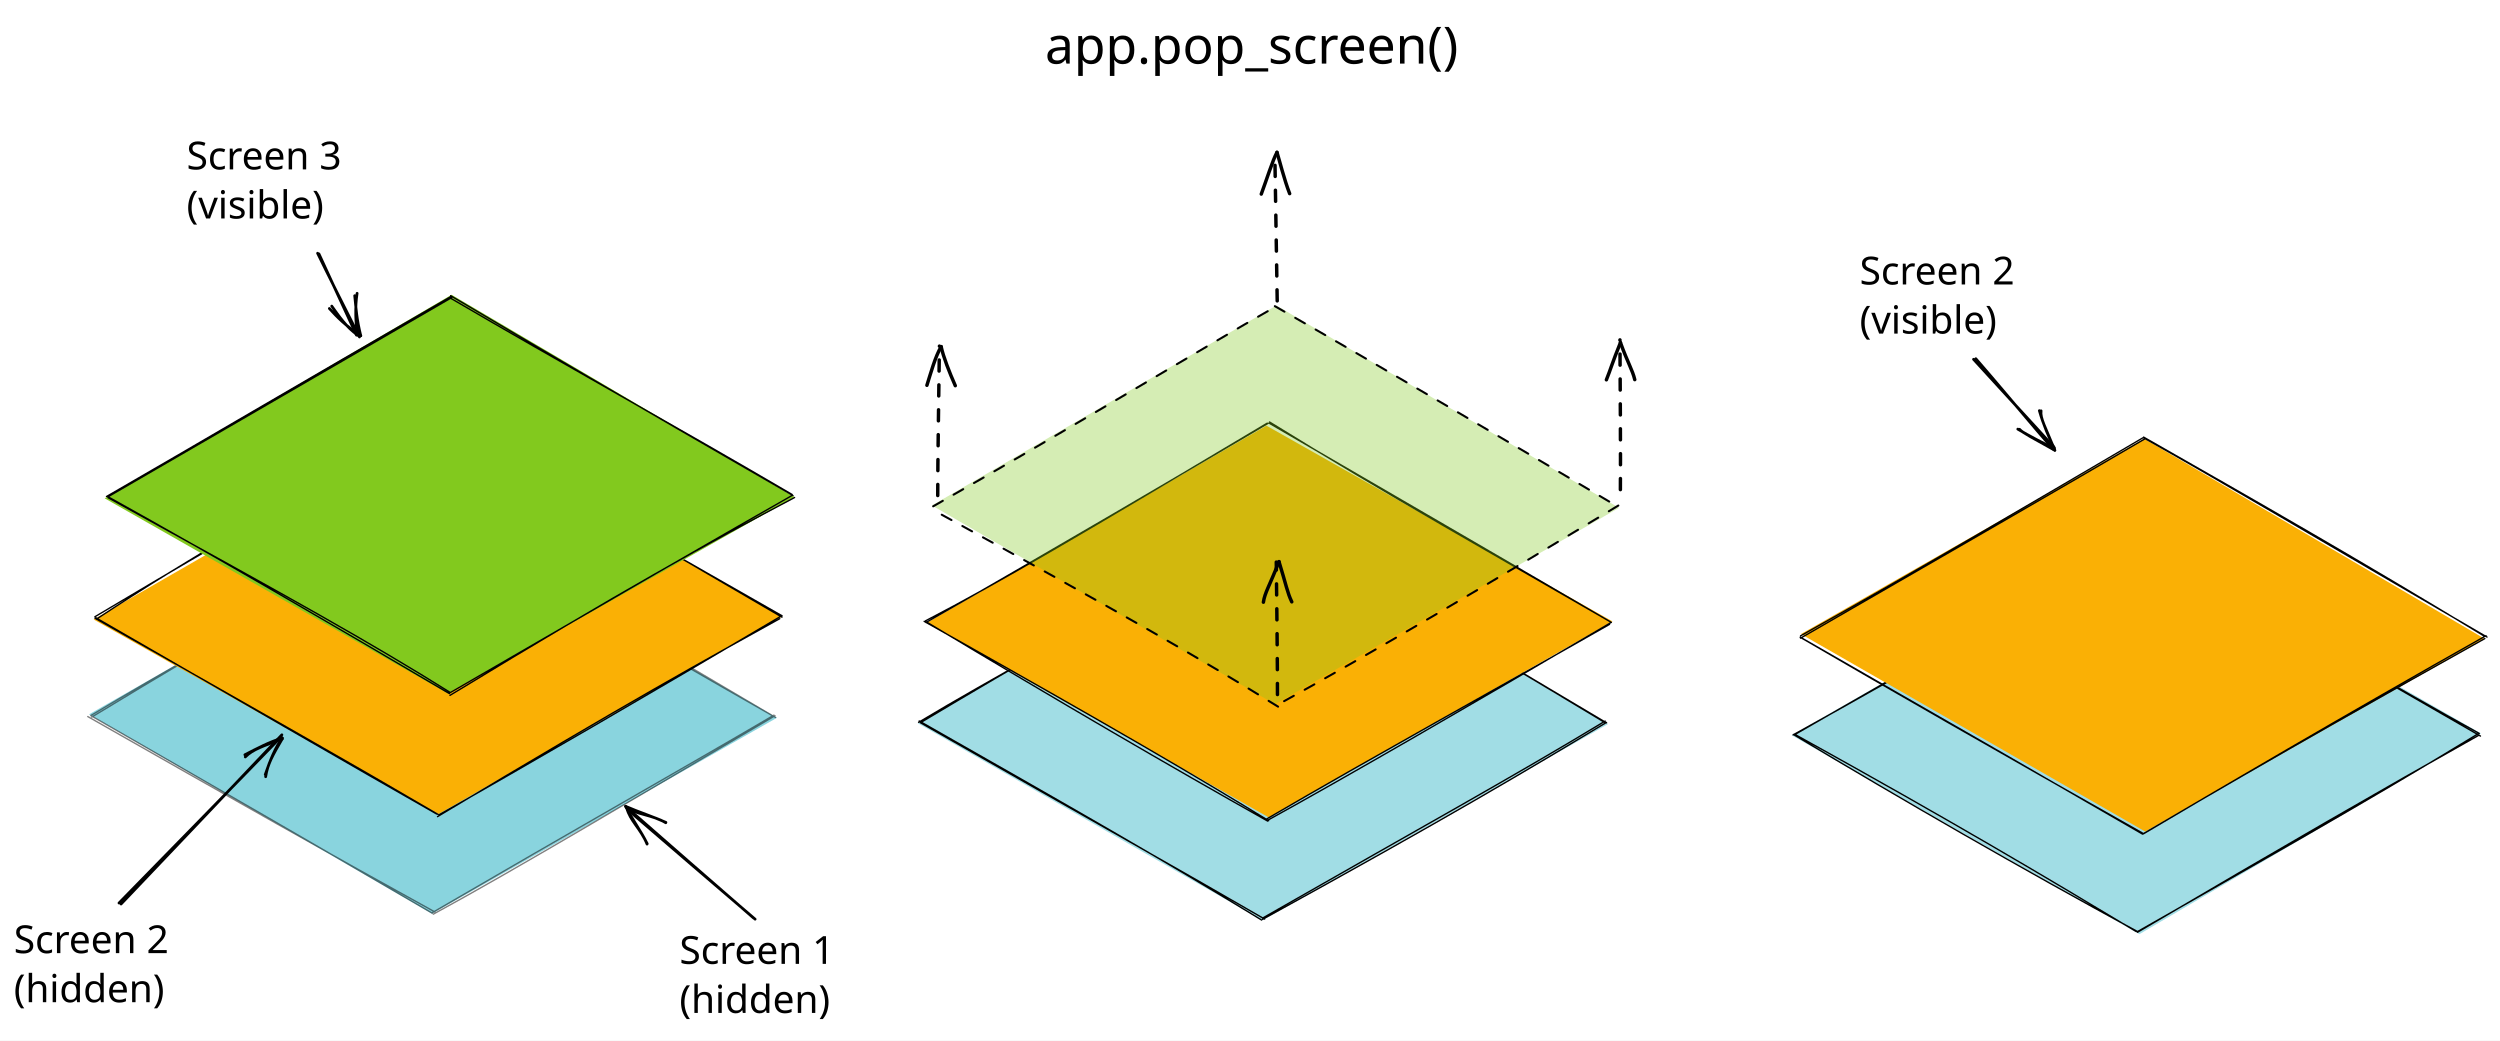
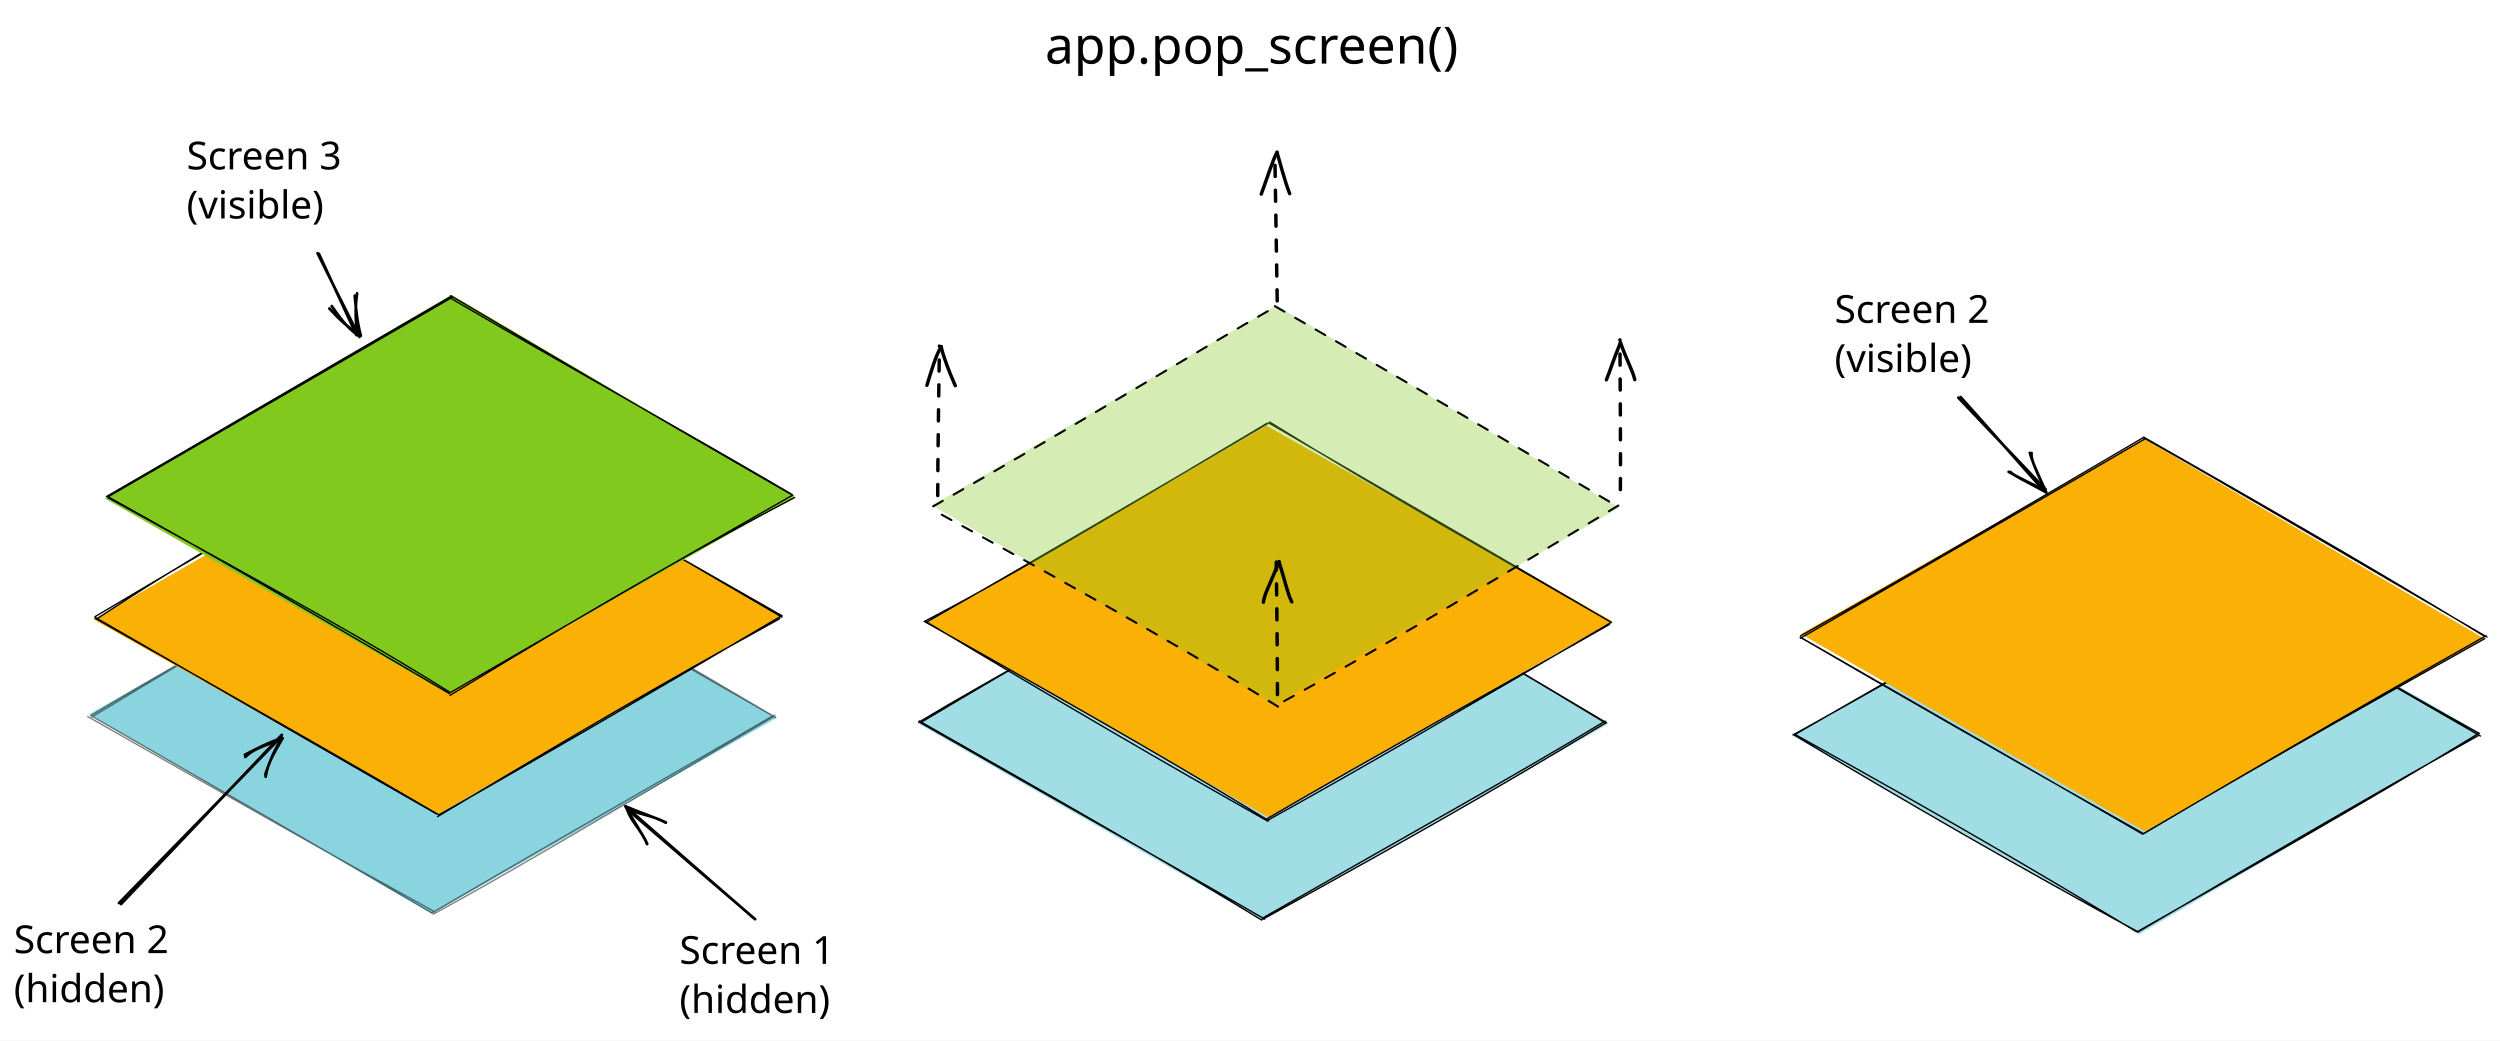
<svg xmlns="http://www.w3.org/2000/svg" version="1.1" viewBox="0 0 1807.535 752.379" width="1807.535" height="752.379">
  
-   eyJ2ZXJzaW9uIjoiMSIsImVuY29kaW5nIjoiYnN0cmluZyIsImNvbXByZXNzZWQiOnRydWUsImVuY29kZWQiOiJ4nN1cXFlv20hcdTAwMTJ+z68wvC+zQNTTVX1cdTAwMGawWNhOnDiOj4kzObw7XGJoiZa41lx1MDAxNZGyLFx1MDAwZvLft1pxTFI0XHUwMDE5XdYo0YNlsalmsfurqq9cdTAwMGXqrydbW9vJuFx1MDAxZm7/trVcdTAwMWTe1IN21Fx1MDAxOFx1MDAwNKPtp/74dTiIo16XhnDyOe5cclx1MDAwN/XJma0k6ce//fprJ1x1MDAxOFxchUm/XHUwMDFk1EN2XHUwMDFkxcOgXHUwMDFkJ8NG1GP1XufXKFx0O/G//d/joFx1MDAxM/6r3+s0klx1MDAwMUsvUlx1MDAwYlx1MDAxYlHSXHUwMDFifL1W2Fx1MDAwZTthN4lp9v/Q562tvyZ/M9I1oqDT6zYmp09cdTAwMDYy4mkxffS4152IXG5aaKm0lfcnRPEzulhcdTAwMTI2aPSSXHUwMDA0XHUwMDBl01x1MDAxMX9oW1x1MDAwZcaJNvCcd64+7uuzY3t0PjxLr3pcdTAwMTm122fJuD2RKe7RraRjcTLoXYXvo0bS8peeOl72rUFv2Gx1wzjOfafXXHUwMDBm6lEypmOK31x1MDAxZlxmus3JXHUwMDE06ZFcdTAwMWL6VEPOmTHaglRcXFx1MDAwMt2tulx1MDAxZv86gWDGXHUwMDFho0BII6RcdTAwMDA1Jdler037QJL9g09eqWxcdTAwMTdB/apJXHUwMDAydlx1MDAxYuk5oILg4jI9Z3R3v9IpJq1cdTAwMTQmnb5cdTAwMTVGzVbid8hqZlxycJdcdTAwMWSNw8kmOFDSSS3TLfJX7Fx1MDAxZjQmYPhzelx1MDAxNVvBoH+3Wtux/5CR1lx1MDAwYvp8XHUwMDFhSVk0ZfZZvIKL/Vx1MDAxMGCvcbj7+fnZkfy9t9O9nytcdTAwMDe9YDDojbbvR77c/ZeKNuw3gq+IXHUwMDAyraW1xmmJJlx1MDAwNWU76l7RYHfYbqfHevWrXHUwMDE0hJOjX57OXHJ9ukxcdTAwMTn00XFHaFB6ZuiHw7G9OuxcdTAwMWNyPrx8OWpcdTAwMWVEI/3C/Z3QXHUwMDA3/l3sg9NMXHUwMDE5I1FzXHUwMDBlXHUwMDAyjLI57EuBXGalQYKeddo4vlx1MDAxY/Yvg1x1MDAwYs7VXG6xj0IqcJavXHUwMDE3+53OJVx1MDAxZu3w5Nlx1Fx1MDAwZsM/Xp7svjqKV4R9XHUwMDBiXFxwblaF/SS8SVx1MDAxZVx1MDAwMr5FXVx1MDAwNnxcdTAwMTDWceTS4czIf3fZNtc3/euX487Oh97wY//0hdjfbOQjKqa0QVx1MDAwNHRGelx1MDAwYppcdTAwMDO+5cDIXHUwMDA0SXJcYtYhZKzAXCK4N07xSyziXHUwMDFluC1cdTAwMDLewDTMtUDpfdNPZOKdXHUwMDA1Jew8ME/R1OsmZ9HtxEbb3NH9oFx1MDAxM7XHOUhM8E9cdTAwMDKe1Vx1MDAwN2HY3YL/dn9pRY1G2P1ndsfikK7vJ9T5b+60o6bXlu12eJlXoyRcIlx1MDAxZXY/nPQya1xcJ0lcdTAwMDKabnDQmL6j3iBqRt2g/bZcXKpKbf66zFx1MDAwZqgzUVx1MDAxM5w+nNFnIHojxOz6XFy983PoM05j8/H02ThmJIA03NK7zauzcZKB5lx1MDAwZVxySnSk8Y+izlx1MDAwZVx1MDAxOVdEmKUxliNq94ByO6aRXHUwMDFjnZSogGudXHUwMDAy+JtLk8Lfwlx1MDAwMqo+XHUwMDExskLVXHUwMDFmRVx1MDAxOeMkXHUwMDE4JLtRt1x1MDAxMXWbNJhakW8hycFcZlx1MDAwZWKivvWhl5IzhVxcS8FpI5UgL1x1MDAwNJmTmkHfLyFcdTAwMDMgTqLJZKNVTti7XHUwMDEzvtxcdTAwMGJcdTAwMTV2XHUwMDFi31x1MDAxN6k6UMmIVONcZml5nPV7pjhqilx1MDAxM1xuQkmmXHUwMDA1SFx1MDAwN5yE4k5Zp1xuUrWDONnrdTpRQmt/2ou6yfRcdTAwMWFPXHUwMDE2c8freCtcZlxuxoPuKjs2bVxm+n7GvE1P/9tKtWXy4f7/P58+eHatXHUwMDE0ypPRXHUwMDAyitP5nmTfXHUwMDE3YOTCllx1MDAxYTK0pFx1MDAxYURcXFLF/y4jv1x1MDAxOGDjILhcclx1MDAwZp/tXHUwMDFjPX/R1TaGYLN5iXCOOTJVINB4y61TS/A1XHUwMDE4tYxcdTAwMGJcdTAwMDDniPuSmVx1MDAxMGJKskWCUa1XR8mJKiFFXHUwMDExnD9cdTAwMDJZqbBggFxucVx1MDAxZFx1MDAxMSNcdTAwMDXbpY5cdTAwMTbJcFx1MDAwYuBqdkd7vNc66r84ebffO71cdTAwMWS44+RkeNlcdTAwMTebXHJQyVx1MDAwNVx1MDAxMz5cdTAwMTOiLOmqVPlkiVx1MDAxNJpxx40lhEpccrhcdTAwMWM8V1x1MDAxZC+SPEJxMml29eCsYtKvL5Q9+Fx1MDAxON+0+sPhh53o/E1yNZCrXG5cdTAwMThcdG+Q4XaPXHUwMDA3fStUXHUwMDE59J1cdTAwMDCliHTNbprfj4/fNDvu8ORQff40fvZpt3UsT1aK/EZcdTAwMTC3wlx1MDAxNUPfMaJcdTAwMWWCXHUwMDEzjVx1MDAwNGKRLlx1MDAwN32hkFx1MDAxMSmRXHUwMDA2OXAwXFwvRzIt1lx1MDAxZIRqlegnXHUwMDEzaUk0vuZ0iVxyw5fD17e37Ytz/elSJJFcdTAwMTif89nQ/7Rq3lhcdTAwMWSOb+Pd09Hg6Pzg1bH49MfYXqxg3sv++9Hb2ujUvr/txOdX9fAjto9WMC9cdTAwMWaa/3XO3mLypr57XHUwMDEz1T/uv1x1MDAxMfVoVfE0J+S5lTnAsrSRrkpcdTAwMWKRWjiKvOzMNuBcIlx1MDAxZeOeONlcdTAwMDfV3G1ccuqN98fq9nyzw0xpXHUwMDFks0pLzTmZXjWVLlx1MDAwNUGjTnKyhESdyVx1MDAxN05cdTAwMGI2n1x0IHW9XGJcdTAwMWbgZlwiU9O413xZ1HchLdFcdTAwMTXDXHUwMDFmwdtVINGA1HpcdTAwMWUkplx1MDAxYp5mdlx1MDAwNEV5k8DDc2CbiaRzeZ70Kt/yPEG/z/q9/qd4kln55eEsj9C57z12lqcgU6XqleZ4dHlkROxXXHUwMDEz71Zydt2rNp6r0L1H8L8gmERUXHUwMDE0ZiOZOzFVq7CGIVx1MDAxN9pcYqPJXHUwMDE3w3Ip2zLd40RvXHUwMDAxkVgwXHUwMDAx06E1Qlx1MDAxNnVcdTAwMTG48YKaXHTfXHUwMDA0MlxirqibhGpSmEySfVx1MDAxZIlcdTAwMWXgtDiPmeippnVbuayKo1hcdTAwMWVcdTAwMWPZUImaVjOTYrhLqiimKFx1MDAwNlZcdTAwMWPpXHUwMDA0tN/N9ORv40fKtlSAajJexFM65ZPs+9xGxWSKXG7TRoXgXHUwMDAy5EHmyFx1MDAxYlczp800Ko5LZi1ZXGZDsaySZtqoXGJmXHUwMDA0V4pWnlxmXHUwMDBiTEdcdTAwMWKrMipoOWghfSmfLpIpRmVsimWSglx1MDAwZetcdTAwMWNcdTAwMTiCXG5cdTAwMTbKRKCNlc5zk/XaXHUwMDE0oJhcIl21v9GmXHUwMDAwo1x1MDAxZKDlUU5TVEw8pJg8XHUwMDA2zohNWKnJhVxiw7k0P6lNKYeUf9WKaFqVRcnlv6YzuFxcWyl9OXNmk1KdOtlMk6KVYUZyzSVKkCbTyeK/r1x1MDAwNTDy+8RjvGPDJVsqykxcbumCM0aS0ZK06qRcdTAwMTPp/d+bXHUwMDE0p1x1MDAxOErtlOWCXHUwMDFiVJldubMo6Oi7XG71XHUwMDAyXHUwMDAxxFIkhSuXyrK4QZlWvp9ArWvl+zpcdTAwMTkubOmcal3VK6XLqVx1MDAwMif/XHRcdTAwMWH17FRBP1P4Kno5um6++3Clm7fnJ7/Hf2uf4PfVmsgzMFxuPpBMJq2vmWpcdTAwMTlRQCRNKW5cdTAwMWRRJpctyG9GZUZ5M6/Wm1xmWF8nn1x1MDAxNuVeXHUwMDA3hHC+TWz26Lh2czi0n1x1MDAxYuF16+zjtVxix69cdTAwMWRcdTAwMWXtbTw6NfPxgyDsXHUwMDE5XHUwMDE0Nl84JLfLyFx1MDAxN1x1MDAxMXKFVsKgW1xunSsvzDghkKibWSBcdTAwMWNeJjVdi0d7e4jtSDbFh8bwj9N4dLWqlKyVllvga8C+zTjoQlx1MDAwMzcgXHQjZydcXHF3f3DQuXr+WowxfC9cdTAwMWHNVv+osdnQr4G1XGasXCJm6bRzmkNcdTAwMGX6QkpcIsPKXCK36Lt6l0L+17LMKkuSxFx1MDAxMYFcdTAwMDT7SYoyXHUwMDE3O88v31x1MDAwNzv8uPnu8O1R/bZcdTAwMTck8XBlvbEoLa5Mo0pDmIpCJyhf3ZbazN5cdTAwMTZeXfbZ3FxihkJpIYHURoCe0idcIjpkVnz8omk/lqtzllx1MDAwNzBGUVx1MDAwNOUoeiXiYslnXHUwMDE1XHUwMDE1i3gn81lcdTAwMTmlyKs5X+4oqFx1MDAxN4X6Mlx1MDAxZtusJ4QhdV+oXHUwMDA2suqcXGJnXHUwMDFjuKRcdTAwMThOKaNcdTAwMTFcdTAwMWPn5sHuNd/bpilapbiUXGbS3Vx0P1tSpFZcdTAwMGWqr8NcdTAwMDU8pTM+yb7PWzeVXG6mj96zU41cdTAwMWPdPM+Z3LxcdTAwMGXl4Kxbe97VNe1cdTAwMGVcdTAwMWLHr1TLllx1MDAxOJRWUG9cclx1MDAwN+FcdTAwMDb4aMJcdTAwMTcz4LsnXHSO/lx1MDAxOYd8otU4wYij+3KAUNbypao3ySDoxv1gQOrygGHJZE4rmu6lQOWsXHUwMDExa2akj/lsic9cdTAwMTZcdTAwMTi39qZ73Mime1xcvumeu/JuXGKyXHUwMDFklvzjXHUwMDFjT05W7/xcXGq9vn6IXHUwMDFhXHUwMDA1lFxmlLFGUrAvnNVTjfdcdTAwMTZcdTAwMTl5Q02noTOZ4srKtVx1MDAxYVx1MDAxNFx1MDAxM1x1MDAwMFJcdTAwMTA9I9vi3EMlXHUwMDE0XHUwMDA0Jn1cdTAwMWGEW1xumUBlO7Tu6IJ3XHUwMDBmXHUwMDBlYZEsyTJ0gTyzcovo5Yx0odplbOWb3cn3XHUwMDE58pFGTuroxbIscEaLJITl3JdR9Ldi5JxccvjVj0vmKFxmXGKQxtLO+VxmgZJGXHUwMDE3ZDJcZmlAXHUwMDEyvXFk41xmYkGmXHUwMDFmiaeUg9m/akVcdTAwMWOviqaI0kRcdTAwMDKCzzdTqDo7T1x1MDAxMVx1MDAxZq5k41a+vH7x7PhNYzxyYVeVlW42h6eA4MxcdTAwMTC0kdih77PHvEFD1L6CaFx1MDAxNFx1MDAxMJexUqml0lx03yEqXHUwMDBmtHlcdTAwMTWJXG5ZXHUwMDBlqYSQ6sdhKk+r5n3MXGZcdTAwMDJZWq3Xz4BcdTAwMDRxjesoji7a4SZRoJxYi3EghaWBXHI4S6gkrj97U3j11m8qXHUwMDA18o88XGIllTdcdTAwMGJolJhqXHUwMDBiXHUwMDA3ZIJYhUVhiFx1MDAxZS33wE6lvUBHjlx1MDAxMsljk9OwXFzK9Er31kN79y59MkBcdTAwMDJtXGZcdTAwMTbzJb50QFx1MDAxMem6e0hcdTAwMTZWy1x1MDAxOVx0ULUvylx1MDAxMyBcdTAwMTDa80CKQsFcIjm8TI7gXHUwMDFiXHUwMDAzkkz6rVx1MDAwNFSCgzGLPoNYnWvPS8WlMJZcdTAwMWOSMkZcdTAwMWLtMj/4cS+WZUZcdTAwMTM3oK11jisjZEGqXHUwMDFmiVx1MDAwNJXC2b9cbkBeXHUwMDExXHUwMDAzXHUwMDEyvPRcdTAwMDdBNFjQfJ7HqM9ur1+pcXwyPnlcdTAwMTH3Rlx1MDAxZneum6dcdTAwMDefNp1cdTAwMDBcdTAwMDGniI6W1i89xbCgpoopxP65tsTGtZBcdTAwMTThPmJEN1ueXHUwMDA2iIQ5yMRcdTAwMDQ/fuXQgeFcbpZtoV8oT7OBLFx1MDAwNZdnKTrzwEQhUaNROG3maJ2v3vpccmUp5MeQoX+iXHUwMDFlgU9+1iuv1tb3XHUwMDAzki+j+Ma3UJrHy78qzVx1MDAxY3Iy3II7bkE8UDDViknwlIp8K5mYzCrd6TxcdTAwMDeuXHUwMDFj2jX/TMLiajkjS6l2XHUwMDE4W7mUiCZCQOxEXHUwMDAyl+C0Klx1MDAxNnV8yzhcYqs1kueyRFxiXHUwMDE24yjVrTA5mYh6SGNcdEpGW83BXHUwMDE2XHUwMDE5XG4qZsFJiqr9Uz1cdTAwMWOgSJx+JIpSXG5l/5pcdTAwMDZxXHUwMDE5Q3lyN71/TugsIcTdb1x1MDAwNoE6atxZ8/RcdTAwMWW3r6NwtPtQU87k5U3kZDW9IVxu/Z3+9eXJl/9cdTAwMDPsXHUwMDE1ldMifQ==
+   eyJ2ZXJzaW9uIjoiMSIsImVuY29kaW5nIjoiYnN0cmluZyIsImNvbXByZXNzZWQiOnRydWUsImVuY29kZWQiOiJ4nN1cXOtT20hcdTAwMTL/nr+C4r7sVcWz0z3vrbq6XHUwMDAyXHUwMDEyXHUwMDEyQnhsyObB3VZK2MLW4ddaMsZs5X+/XHUwMDFlhSDJQorBxnHiXHUwMDBmXHUwMDE4a+RRa+bX3b9+yH8/2djYTKbDcPO3jc3wqlx1MDAxOXSj1iiYbD71xy/DUVx1MDAxY1xy+jSE6ed4MFx1MDAxZTXTMztJMox/+/XXXjC6XGKTYTdohuwyisdBN07GrWjAmoPer1FcdTAwMTL24n/7v4dBL/zXcNBrJSOWXaRcdTAwMTG2omQw+nKtsFx1MDAxYvbCflx1MDAxMtPs/6HPXHUwMDFiXHUwMDFif6d/c9K1oqA36LfS09OBnHhazFx1MDAxZT1cdTAwMWP0U1FBXHUwMDBiLZW28vaEKH5GXHUwMDE3S8JcdTAwMTaNnpPAYTbiXHUwMDBmbcrRNNFcdTAwMDae897Fx119cmhcdTAwMGZOxyfZVc+jbvckmXZTmeJcdTAwMDHdSjZcdTAwMTYno8FF+D5qJVx1MDAxZH/pmeNV31x1MDAxYVxyxu1OP4zjwndcdTAwMDbDoFx1MDAxOSVTOqb47cGg306nyI5cXNGnXHUwMDA2cs6M0Vx1MDAxNqTiXHUwMDEy6G7V7fiXXHRcdTAwMDQz1lx1MDAxOFx1MDAwNUJcdTAwMWEhXHUwMDA1qFx1MDAxOcl2XHUwMDA2XdpcdTAwMDeS7Fx1MDAxZjx9ZbKdXHUwMDA1zYs2XHTYb2XngFxugrPz7JzJzf1Kp5i0Uphs+k5cdTAwMTi1O4nfIauZNcBdfjRcdTAwMGXTTXCgpJNaZlvkrzjca6Vg+HN2XHUwMDE1O8FoeLNam7H/kJPWXHUwMDBi+nxcdTAwMTZJeTTl9lm8grPdXHUwMDEwYKe1v/3X85NcdTAwMDP5+2CrfztXXHUwMDAxesFoNJhs3o58vvkvXHUwMDEzbTxsXHUwMDA1X1x1MDAxMFx1MDAwNVpLa43TXHUwMDEyTVx1MDAwNspu1L+gwf64282OXHKaXHUwMDE3XHUwMDE5XGLTo5+f3lx1MDAxYvp0mSroo+OO0KD03NBcdTAwMGbHU3ux39vnfHz+ctLeiyb6hfue0Fx1MDAwN/5N7IPTTFx1MDAxOSNRc1x1MDAwZVx1MDAwMoyyXHUwMDA17EuBXGalQYKeddo4vlx1MDAxOPbPgzPO1Vx1MDAxMrGPQipwlq9cdTAwMTb7vd45n2zx5NlhNFxmwz9eXHUwMDFlbb86iJeEfVx1MDAwYlxccG6Whf0kvEruXHUwMDAyvkVdXHUwMDA1fFx1MDAxMNZx5NLh3Mh/d941l1fDy5fT3taHwfjj8PiF2F1v5CMqprRBXHUwMDA0dEZ6XHUwMDBiWlx1MDAwML7lwMhcdTAwMDRJclxi1iHkrMBDcG+c4udYxj1wW1x1MDAwNryBWZhrgdL7pp/IxDtcdTAwMGJK2PvAPEPToJ+cRNepjbaFo7tBL+pOXHUwMDBikEjxT1x1MDAwMp40R2HY34D/9n/pRK1W2P9nfsfikK7vJ9TFb251o7bXls1ueF5UoyRcIlx1MDAxZXY7nFxmcmvcJElcdTAwMDKabrTXmr2jwShqR/2g+7Zaqlpt/rLMd6gzUVx1MDAxM5w9nNNnIHojxPz6XFy/8/fQZ5zF5uPps3HMSFx1MDAwMGm4pXdbVGfjJFx1MDAwM81cdTAwMWRcdTAwMWGU6EjjXHUwMDFmRZ1cdTAwMWQyrogwS2MsR9TuXHUwMDBl5XZMIzk6KVFcdTAwMDHXOlx1MDAwM/BXlyaFv4VcdTAwMDeoeipkjao/ijLGSTBKtqN+K+q3aTCzXCJfQ5K9OVx1MDAxY0Sqvs2xl5IzhVxcS8FpI5UgL1x1MDAwNLmT2sHQLyFcdTAwMDMgTqLJZKNVTtibXHUwMDEzPt9cblx1MDAxNfZb31x1MDAxNqk+UMmJ1OBcZml5nPV7pjhqilx1MDAxM0pCSaZcdTAwMDVIXHUwMDA3nITiTlmnSlJ1gzjZXHUwMDE59HpRQmt/PIj6yexcdTAwMWGni7nldbxcdTAwMTNcdTAwMDYl40F3lVx1MDAxZps1XHUwMDA2Qz9j0aZn/21k2pJ+uP3/z6d3nt2ohHI6WkJxNt+T/PtcdTAwMDNcdTAwMTi5sJWGXGYtqVx1MDAwNlx1MDAxMZdM8b/JyM9G2NpcdTAwMGKuw/1nW1x1MDAwN89f9LWNIVhvXlwinGOOTFx1MDAxNVxiNN5y68xcdTAwMTJ8XHRGLeNcdTAwMDLAOeK+ZCaEmJHsIcGo1suj5ESVkKJcYs5cdTAwMWaBrNRYMECFuIqIkYLtSkeLZLhcdTAwMDVwNb+jPdzpXHUwMDFjXGZfXHUwMDFjvdtcdTAwMWRcdTAwMWNfj9xhcjQ+XHUwMDFmivVcdTAwMDao5IJcdJ9cdFGWdFWqYrJEXG7NuOPGXHUwMDEyQqVcdTAwMDZcXFxmnsuOXHUwMDE3SVx1MDAxZaE4mTS7fHDWMenXZ8rufYyvOsPx+MNWdPomuVx1MDAxOMllXHUwMDA1jIQ3yHG7x4O+XHUwMDE1qlxu+k6AUkS65jfN76eHb9o9t3+0r/76NH32abtzKI+WivxWXHUwMDEwd8IlQ98xolx1MDAxZYJcdTAwMTONXHUwMDA0YpGuXHUwMDAwfaGQXHUwMDExKZFcdTAwMDY5cDBcXC9GMi02XHUwMDFkhGqZ6CdcdTAwMTNpSTS+4nSJXHLDl+PX19fds1P96VxcJJGYnvL50P+0bt5Y7U+v4+3jyejgdO/Vofj0x9SeLWHe8+H7ydvG5Ni+v+7Fp1x1MDAxN83wI3ZcdTAwMGaWMC9cdTAwMWab//VO3mLyprl9XHUwMDE1NT/uvlx1MDAxMc1oWfE0J+S5pTnAqrSRrktcdTAwMWKRWjiKvOzcNuAsnuKOONpcdTAwMDXV3u6Mmq33h+r6dL3DTGlcdTAwMWSzSkvNOZleNZMuXHUwMDA1QaNOcrKERJ3JXHUwMDE3zlxudj9cdTAwMTNA6npcdTAwMTbewc1ErqZxq/myrO9CWqIrhj+Ct6tBolx1MDAwMan1fZCYbXiW2Vx1MDAxMVx1MDAxNOWlgYfnwDZcdTAwMTdJXHUwMDE38jzZVb7meYLhkFxyXHUwMDA3w09xmln55e4sj9CF7z12lqckU63qVeZ4dHVkROxXXHUwMDEz71Zyft2rN57L0L1H8L8gmERUXHUwMDE0ZiOZOzFTq7CGIVx1MDAxN9pcYqPJXHUwMDE3w2Ip2yrd40RvXHUwMDAxkVgwXHUwMDAx06E1QpZ1XHUwMDExuPGCmpRvXHUwMDAyXHUwMDE5XHUwMDA0V9ZNQjUpTC7JvopEXHUwMDBmcFqcx0z01NO6jUJWxVEsXHUwMDBmjmyoRE2rmUsx3CRVXHUwMDE0U1x1MDAxNFx1MDAwMyuOdFx1MDAwMtpvZnqKt/EjZVtqQJWOl/GUTfkk/35vo2JyRYVZo0JwXHUwMDAx8iD3yFx1MDAxYtczp/U0Ko5LZi1ZXGZDsaySZtaoXGJmXHUwMDA0V4pWnlxmXHUwMDBizEZcdTAwMWLLMipoOWghfSmfLpIrRuVsimWSglx1MDAwZetcdTAwMWNcdTAwMTiCXG6WykSgjZXOc5PV2lx1MDAxNKCYXCJbte9oU4DRXHUwMDBl0PIopykqJlx1MDAxZVJOXHUwMDFlXHUwMDAzZ8QmrNTkQoThXFyan9SmVEPKv1x1MDAxYWU0LcuiXHUwMDE08l+zXHUwMDE5XFyurZS+nDm3SalPnaynSdHKMCO55lx1MDAxMiVIk+tk8d/XXHUwMDAyXHUwMDE4+X3iMd6x4YItXHUwMDE1VSaFdMFcdTAwMTkjyWhJWnXSiez+b02KU1xmpXbKcsFccqrcrtxYXHUwMDE0dPRdhfpcdTAwMDFcdTAwMDHEQiSFK5fJ8nCDMqt8P4FaN6r3NVx1MDAxZC5t6T3Vuq5XSldTXHUwMDA1Tv5cdTAwMTM06vmpgn6m8FX0cnLZfvfhQrevT49+j79rn+C31ZrIMzBcbj6QTCatr5lpXHUwMDE5UUAkTSluXHUwMDFkUSaXL8ivR2VGeTOvVptcZlhdJ59cdTAwMTbVXlx1MDAwN4Rwvk1s/ui4cbU/tn+1wsvOycdLXHUwMDExTl87PNhZe3Rq5uNcdTAwMDdB2DMobLFwSG6XkS9cIuRcbq2EQbdcdTAwMTA6l16YcUIgUTfzgHB4kdR0I57s7CB2I9lcdTAwMTZcdTAwMWZa4z+O48nFslKyVlpuga9cdTAwMDD7NuegS1xy3IAkjJyfcMX93dFe7+L5azHF8L1otTvDg9Z6Q79cdTAwMDHWMrCKmKXTzmlcdTAwMGVcdTAwMDXoXHUwMDBiKYlcZiuL3KLv6l1cYvlfyjLLLElcdTAwMTJHXHUwMDA0XHUwMDEy7CcpypxtPT9/XHUwMDFmbPHD9rv9t1x1MDAwN83rQZDE46X1xqK0uDSNqlxmYWpcbp2gfHVbajN/W3h92Wd9I1x1MDAxOFxupYVcdTAwMDRSXHUwMDFiXHUwMDAxekafiOiQWfHxi6b9WKzOWVx1MDAxZMBcdTAwMThFXHUwMDExlKPolYiLJZ9VVizincxnZZRcIq/mfLmjpF5cdTAwMTTqy2Jss5pcdTAwMTCG1P1BNZBl50Q448AlxXBKXHUwMDE5jeA4N3d2r/neNk3RKsWlZJBuTvjZklwijWpQfVx1MDAxOS7hKZvxSf79vnVTqWD26C071cjR3ec5k6vXoVx1MDAxY530XHUwMDFiz/u6od1+6/CV6thcboPSXHSanfEoXFxcdTAwMDNcdTAwMWZN+GJcdTAwMDZ89yTB0T/jUEy0XHUwMDFhJ1x1MDAxOHF0X1x1MDAwZVx1MDAxMMpavlD1Jlx1MDAxOVx1MDAwNf14XHUwMDE4jEhd7jAsucxpTdO9XHUwMDE0qJw1YsWM9DGfLfHZXHUwMDAy41bedI9r2XSPizfdc1fdXHJBtsOSf7zHk5P1O38vtV5dP0SDXHUwMDAySlx1MDAwNspYIynYXHUwMDE3zuqZxnuLjLyhptPQmVxccWXpWlxyilx0XHUwMDAwKYiekW1x7q5cdTAwMTJcblx1MDAwMpM+XHLCLYVMoPJcdTAwMWRaN3TBu1x1MDAwN4fwkCzJXCJ0gTyzclx1MDAwZtHLOelCvcvYKDa7k+8z5CONTOvo5bIscEaLJITl3JdR9Ndi5D1cdTAwMWLw61x1MDAxZpcsUFx1MDAxOFx1MDAxMCCNpZ3zXHUwMDE5XHUwMDAyJY0uyWRcdTAwMTjSgCR648jGXHUwMDE5xJJMP1x1MDAxMk+pXHUwMDA2s381yjheXHUwMDE2TVx1MDAxMZWJXHUwMDA0XHUwMDA0n2+mUHV+nlwiPlxcyNa1fHn54tnhm9Z04sK+qirdrFx1MDAwZk9cdTAwMDHBmSFoI7FD32ePRYOGqH1cdTAwMDXRKCAuY6VSXHUwMDBipVx1MDAxM75BVO5o8ypcdTAwMTNcdTAwMTWyXHUwMDFjUlx0IdWPw1Se1s37mFx1MDAxOVx1MDAwNLK0Wq+eXHUwMDAxXHTiXHUwMDFhl1FcdTAwMWOddcN1okBcdTAwMDWxXHUwMDFlxoFcdTAwMTRWXHUwMDA2NuAsoZK4/vxN4fVbv65cdTAwMTTIP/IglFTeLKBRYqYtXHUwMDFjkFx0Ylx1MDAxNVx1MDAxNoUherTYXHUwMDAzO7X2XHUwMDAyXHUwMDFkOUokj01Ow3IpsyvdWlx1MDAwZu3du/TJXHUwMDAwXHS0MVjOl/jSXHUwMDAxRaSr7iF5sFrOSYDqfVGRXHUwMDAwgdCeXHUwMDA3Ulx1MDAxNFxuXHUwMDE2yeHlclx1MDAwNF9cdTAwMTmQZNJvJaBcdTAwMTJcdTAwMWOMeegziPW59qJUXFxcbmPJISljtNEu94NcdTAwMWa3YllmNHFcdTAwMDPaWue4MkKWpPqRSFAlnP2rXHUwMDA05CUxIFGdqCFhUEtcdTAwMGbXue3ZyfXlKzWNj6ZHL+LB5OPWZft479O6MyCK1ohcdTAwMDGh4MSCjK9ZXHUwMDE0XHUwMDEzNUJcdTAwMThGXHUwMDExgnRElFxibvlfUPlOmVx1MDAxYSBcdTAwMWHmIFx1MDAxN1x1MDAxNfzotUPHXHUwMDA1t8LlbmiFmZo15Cm4OE8xrlqvwVx1MDAxN1xyrTXzN6/Ub/2a8lx1MDAxNFxuKsH/mFx1MDAwZjk3w41cdTAwMTC5eCFtXHUwMDEwXHUwMDAwzdAnckxcdTAwMWHai8VcdTAwMWXdrNVr7dtotPDP9/tcdTAwMDdcdTAwMDfhXHUwMDBlLdeGOeu7XHUwMDE2NddWlVx1MDAxYdP8U2zKoV3l7yQspJVz0pR6h7FRKOs4RS9OXHUwMDFiXHUwMDA1WphcXGfyRpZcdTAwMTORXGLCao1cdTAwMWH8XHUwMDEzYuWfJJiLpNT3wszIRFxcSCvyyEJq8lx1MDAxZqIkXHUwMDEzkmfx7Wv+4XY0d7X0/0hcdTAwMTSlXHUwMDEyyOlgXHUwMDExwlVcdTAwMDTlyc3s/jGhk4TwdrtcdTAwMTVcdTAwMDTpqHVjyrNb3LyMwsn2XT056cvbx3QxvVx1MDAxNVxu/Y3+/fnJ5/9cdTAwMDPV4pXXIn0=
  <defs>
    <style>
      @font-face {
        font-family: "Virgil";
        src: url("https://unpkg.com/@excalidraw/excalidraw@0.12.0-32d8221/dist/excalidraw-assets/Virgil.woff2");
      }
      @font-face {
        font-family: "Cascadia";
        src: url("https://unpkg.com/@excalidraw/excalidraw@0.12.0-32d8221/dist/excalidraw-assets/Cascadia.woff2");
      }
    </style>
  </defs>
  <rect x="0" y="0" width="1807.535" height="752.379" fill="#ffffff" />
  <g stroke-opacity="0.5" fill-opacity="0.5" stroke-linecap="round" transform="translate(64.9358 373.8937) rotate(0 247.7422 143.4355)">
    <path d="M247.73 0.99 L496.85 145.06 L247.33 286.79 L-0.59 142.59" stroke="none" stroke-width="0" fill="#15aabf" fill-rule="evenodd" />
    <path d="M248.67 -1.38 C319.02 43.06, 389.75 84.41, 495.83 144.85 M248.11 0.23 C303.45 31.13, 359.3 64.41, 495.62 144.74 M494.64 143.15 C425.45 183.73, 355.01 223.39, 247.42 286.07 M495.4 143.58 C401.54 198.78, 308.62 254.35, 248.36 287.06 M249.49 285.46 C175.74 244.9, 103 203.55, -1.47 144.2 M247.61 286.36 C169.04 240.36, 90.37 194.98, 0.71 143.5 M1.4 144.57 C95.74 87.31, 187.57 34.23, 246.51 0.1 M0.69 143.48 C52.8 112.21, 106.29 82.1, 247.82 0.43" stroke="#000000" stroke-width="1" fill="none" />
  </g>
  <g stroke-linecap="round" transform="translate(69.13519 302.3532) rotate(0 247.7422 143.4355)">
    <path d="M248.99 1.37 L496.55 143.33 L247.92 286.28 L-1.41 145.55" stroke="none" stroke-width="0" fill="#fab005" fill-rule="evenodd" />
    <path d="M246.62 0.69 C311.34 37.09, 375.58 74.08, 496.34 142.9 M248.23 0.26 C299.48 29.12, 350.75 58.88, 496.23 143.87 M494.64 144.96 C441.62 174.3, 387.56 203.87, 247.2 288.09 M495.06 143.41 C400.79 199.19, 307.26 253.49, 248.19 286.8 M246.59 286.21 C185.39 251.41, 123.04 215.18, 0.2 144.29 M247.49 286.43 C186.24 250.44, 124.87 215.71, -0.5 144.61 M0.57 145.31 C70.02 99.48, 143.36 57.55, 248.1 -1.33 M-0.52 143.56 C56.6 109.54, 114.37 75.45, 248.43 -0.1" stroke="#000000" stroke-width="1" fill="none" />
  </g>
  <g transform="translate(491.2798 671.3794) rotate(0 54 35.5)">
    <text x="0" y="25.5" font-family="Virgil, Segoe UI Emoji" font-size="28px" fill="#000000" text-anchor="start" style="white-space: pre;" direction="ltr">Screen 1</text>
    <text x="0" y="61" font-family="Virgil, Segoe UI Emoji" font-size="28px" fill="#000000" text-anchor="start" style="white-space: pre;" direction="ltr">(hidden)</text>
  </g>
  <g stroke-linecap="round">
    <g transform="translate(545.4538 664.2669) rotate(0 -46.02682 -39.81219)">
      <path d="M0.5 0.31 C-14.89 -12.88, -76.21 -65.44, -91.78 -78.95 M-0.69 -0.58 C-16.26 -14.13, -77.62 -67.47, -92.58 -80.72" stroke="#000000" stroke-width="2" fill="none" />
    </g>
    <g transform="translate(545.4538 664.2669) rotate(0 -46.02682 -39.81219)">
      <path d="M-64.11 -69.4 C-73.17 -74.95, -85.86 -75.64, -92.3 -80.11 M-64 -69.67 C-72.96 -73.7, -84.13 -77.32, -93.15 -81.28" stroke="#000000" stroke-width="2" fill="none" />
    </g>
    <g transform="translate(545.4538 664.2669) rotate(0 -46.02682 -39.81219)">
      <path d="M-77.63 -53.97 C-82.04 -64.9, -90.06 -70.93, -92.3 -80.11 M-77.52 -54.24 C-81.95 -63.39, -88.6 -72.17, -93.15 -81.28" stroke="#000000" stroke-width="2" fill="none" />
    </g>
  </g>
  <g stroke-linecap="round" transform="translate(665.6286 378.1372) rotate(0 247.7422 143.4355)">
    <path d="M247.41 -1.41 L497.04 145.35 L247.1 287.31 L-1.98 144.82" stroke="none" stroke-width="0" fill="#15aabf66" fill-rule="evenodd" />
    <path d="M248.34 0.85 C325.28 43.43, 405.52 90.42, 495.94 144.51 M248.14 0.74 C318.95 39.65, 390.19 81.32, 495.06 144.48 M494.91 143.2 C429.77 182.65, 361.87 220.12, 247.16 285.69 M495.85 144.19 C438.39 178.82, 380.28 213.46, 247.29 286.54 M246.53 287.07 C177.9 245.03, 105.94 203.97, -1.03 143.12 M248.71 286.37 C189.94 252.22, 130.91 219.2, 0.29 144.66 M-1.49 144.1 C53.47 111.09, 109.73 82.17, 246.96 -0.87 M-0.18 144.43 C69.69 102.76, 140.93 61.78, 247.75 -0.03" stroke="#000000" stroke-width="1" fill="none" />
  </g>
  <g stroke-linecap="round" transform="translate(669.0473 306.1968) rotate(0 247.7422 143.4355)">
    <path d="M246.59 1.55 L496.83 143.1 L248.44 284.9 L0.82 144.23" stroke="none" stroke-width="0" fill="#fab005" fill-rule="evenodd" />
    <path d="M248.85 -1.1 C331.44 50.01, 417.68 98.47, 496 143.82 M248.74 -0.13 C318.45 40.5, 389.07 81.17, 495.96 143.79 M494.68 145.22 C411.82 192.51, 326.35 239.48, 246.82 285.88 M495.68 143.93 C397.77 201.55, 300.57 257.69, 247.67 286.78 M248.2 287.16 C193.7 253.85, 140.21 222.38, -0.88 143.04 M247.5 287.48 C174.56 246.41, 101.57 203.91, 0.66 143.38 M0.1 142.67 C53.82 114.78, 111.39 80.74, 247.13 -0.23 M0.43 143.9 C93.25 90.82, 186.5 35.92, 247.97 -0.22" stroke="#000000" stroke-width="1" fill="none" />
  </g>
  <g stroke-linecap="round" transform="translate(674.8369 222.8005) rotate(0 247.7422 143.4355)">
    <path d="M248.02 -1.94 L495.75 144.38 L246.96 286.37 L-1.02 142.64" stroke="none" stroke-width="0" fill="#82c91e55" fill-rule="evenodd" />
    <path d="M246.9 -1.44 C330.04 46.04, 409.86 93.23, 495.3 143.77 M495.23 142.72 C405.83 196.72, 315.63 250.25, 247.58 287.47 M249.22 288.12 C194.55 254.27, 138.44 221.83, -0.99 145.47 M-0.14 143.28 C95.61 89.09, 190.72 31.01, 247.81 -1.27" stroke="#000000" stroke-width="1.5" fill="none" stroke-dasharray="8 9" />
  </g>
  <g transform="translate(755.5691 10) rotate(0 175 22.5)">
    <text x="0" y="36" font-family="Cascadia, Segoe UI Emoji" font-size="37.18px" fill="#000000" text-anchor="start" style="white-space: pre;" direction="ltr">app.pop_screen()</text>
  </g>
  <g stroke-linecap="round">
    <g transform="translate(679.1352 357.3097) rotate(0 -0.04561202 -53.71136)">
      <path d="M-1.14 0.96 C-1.24 -16.74, -0.17 -88.97, 0.08 -107.06" stroke="#000000" stroke-width="2.5" fill="none" stroke-dasharray="8 10" />
    </g>
    <g transform="translate(679.1352 357.3097) rotate(0 -0.04561202 -53.71136)">
      <path d="M11.55 -78.45 C7.24 -88.24, 2.88 -99.32, 1.32 -106.69" stroke="#000000" stroke-width="2.5" fill="none" />
    </g>
    <g transform="translate(679.1352 357.3097) rotate(0 -0.04561202 -53.71136)">
      <path d="M-8.97 -78.73 C-5.97 -88.23, -3.02 -99.21, 1.32 -106.69" stroke="#000000" stroke-width="2.5" fill="none" />
    </g>
  </g>
  <g stroke-linecap="round">
    <g transform="translate(1170.599 353.8365) rotate(0 0.1400817 -54.24649)">
      <path d="M0.96 0.17 C1.21 -17.66, 0.78 -89.95, 0.64 -108.09" stroke="#000000" stroke-width="2.5" fill="none" stroke-dasharray="8 10" />
    </g>
    <g transform="translate(1170.599 353.8365) rotate(0 0.1400817 -54.24649)">
      <path d="M11.36 -79.36 C9.65 -86.51, 6.3 -91.42, 1.01 -106.12" stroke="#000000" stroke-width="2.5" fill="none" />
    </g>
    <g transform="translate(1170.599 353.8365) rotate(0 0.1400817 -54.24649)">
      <path d="M-9.16 -79.23 C-6.2 -86.57, -4.9 -91.51, 1.01 -106.12" stroke="#000000" stroke-width="2.5" fill="none" />
    </g>
  </g>
  <g stroke-linecap="round">
    <g transform="translate(923.4532 501.7982) rotate(0 -0.5488719 -47.62348)">
      <path d="M0.17 0.36 C0.24 -15.7, -0.45 -79.58, -0.69 -95.39" stroke="#000000" stroke-width="2.5" fill="none" stroke-dasharray="8 10" />
    </g>
    <g transform="translate(923.4532 501.7982) rotate(0 -0.5488719 -47.62348)">
      <path d="M10.52 -66.65 C7.28 -73.38, 6.59 -78.45, 1.27 -95.73" stroke="#000000" stroke-width="2.5" fill="none" />
    </g>
    <g transform="translate(923.4532 501.7982) rotate(0 -0.5488719 -47.62348)">
      <path d="M-10 -66.4 C-9.04 -73.2, -5.53 -78.32, 1.27 -95.73" stroke="#000000" stroke-width="2.5" fill="none" />
    </g>
  </g>
  <g stroke-linecap="round" transform="translate(1297.304 387.5611) rotate(0 247.7422 143.4355)">
    <path d="M248.82 0.23 L496.44 142.73 L249.5 287.85 L-1.89 144.05" stroke="none" stroke-width="0" fill="#15aabf66" fill-rule="evenodd" />
    <path d="M248.51 -0.18 C341.97 55.1, 436.54 110.37, 495.23 142.72 M248.48 -0.21 C317.84 41.26, 387.4 82.28, 496.1 144.62 M494.31 143.01 C411.12 193.78, 324.65 242.31, 247.86 286.15 M495.16 143.91 C424.78 183.33, 353.54 224.49, 248.14 286.48 M247.12 285.91 C180.32 245.7, 113.58 206.02, 1.21 143.83 M248.66 286.25 C163.02 239.76, 79.47 191.55, -0.67 143.48 M-0.87 143.77 C90.41 93.38, 179.16 41.34, 247.8 0.75 M-0.03 143.78 C90.26 92.16, 182.66 38.18, 248.17 -0.75" stroke="#000000" stroke-width="1" fill="none" />
  </g>
  <g stroke-linecap="round" transform="translate(1302.051 316.2532) rotate(0 247.7422 143.4355)">
    <path d="M248.23 0.95 L494.22 145.5 L248.98 284.98 L0.05 142.17" stroke="none" stroke-width="0" fill="#fab005" fill-rule="evenodd" />
    <path d="M247.82 -0.23 C326.98 44.86, 405.24 89.55, 494.2 143.75 M247.79 0.3 C307.15 33.65, 367.72 69.67, 496.11 144.35 M494.5 145.47 C424.75 184.53, 352.33 224.92, 247.28 286.68 M495.39 143.36 C395.79 199.42, 297.2 257.27, 247.61 286.68 M247.04 286.83 C186.36 251.62, 124.2 215.83, -0.17 144.55 M247.38 286.28 C150.37 231.62, 52.76 175.56, -0.52 144.48 M-0.23 145.15 C98.17 88.45, 195.46 32.32, 248.75 1.03 M-0.22 143.47 C88.55 93.72, 175.23 42.51, 247.25 0.31" stroke="#000000" stroke-width="1" fill="none" />
  </g>
  <g stroke-linecap="round" transform="translate(77.52715 214.3918) rotate(0 247.7422 143.4355)">
    <path d="M248.95 -1.27 L496.98 144.98 L246.11 286.92 L-1.83 145.92" stroke="none" stroke-width="0" fill="#82c91e" fill-rule="evenodd" />
    <path d="M247.77 0.94 C330.37 49.26, 411.55 94.04, 495.23 143.15 M248.3 -0.6 C308.8 35.26, 370.11 71.43, 495.83 143.92 M496.96 145.34 C434.89 178.08, 373.55 211.88, 247.81 288.37 M494.85 144.01 C443.12 173.4, 392.83 202.44, 247.81 286.49 M247.96 286.26 C192.53 251.54, 134.8 219.24, 0.55 145.41 M247.41 287.09 C162.57 237.13, 78.9 188.31, 0.48 144.69 M1.15 144.49 C57.59 111.86, 115.06 78.47, 249.03 0.8 M-0.53 144.59 C66.65 105.83, 132.41 67.04, 248.31 0.09" stroke="#000000" stroke-width="1" fill="none" />
  </g>
  <g stroke-linecap="round">
    <g transform="translate(922.722 217.5186) rotate(0 -0.878025 -53.36858)">
      <path d="M0.72 0.02 C0.4 -17.6, -0.77 -89.05, -1.01 -106.79" stroke="#000000" stroke-width="2.5" fill="none" stroke-dasharray="8 10" />
    </g>
    <g transform="translate(922.722 217.5186) rotate(0 -0.878025 -53.36858)">
      <path d="M9.72 -77.52 C5.79 -87.58, 2.38 -101.53, 0.55 -107.37" stroke="#000000" stroke-width="2.5" fill="none" />
    </g>
    <g transform="translate(922.722 217.5186) rotate(0 -0.878025 -53.36858)">
      <path d="M-10.8 -77.2 C-6.97 -87.51, -2.61 -101.58, 0.55 -107.37" stroke="#000000" stroke-width="2.5" fill="none" />
    </g>
  </g>
  <g transform="translate(10 663.6259) rotate(0 60.5 35.5)">
    <text x="0" y="25.5" font-family="Virgil, Segoe UI Emoji" font-size="28px" fill="#000000" text-anchor="start" style="white-space: pre;" direction="ltr">Screen 2</text>
    <text x="0" y="61" font-family="Virgil, Segoe UI Emoji" font-size="28px" fill="#000000" text-anchor="start" style="white-space: pre;" direction="ltr">(hidden)</text>
  </g>
  <g stroke-linecap="round">
    <g transform="translate(87.55474 653.0166) rotate(0 57.65572 -60.7262)">
      <path d="M-0.04 0.61 C19.4 -19.87, 97.07 -101.37, 116.24 -121.74 M-1.52 -0.12 C17.88 -19.91, 96.52 -100.32, 115.77 -120.36" stroke="#000000" stroke-width="2" fill="none" />
    </g>
    <g transform="translate(87.55474 653.0166) rotate(0 57.65572 -60.7262)">
      <path d="M104.51 -91.44 C106.01 -100.85, 109.52 -106.78, 116.52 -118.85 M104.23 -93.02 C107.58 -102.8, 111.63 -113.03, 116.55 -119.37" stroke="#000000" stroke-width="2" fill="none" />
    </g>
    <g transform="translate(87.55474 653.0166) rotate(0 57.65572 -60.7262)">
      <path d="M89.79 -105.73 C95.33 -111.35, 102.74 -113.48, 116.52 -118.85 M89.5 -107.31 C98.21 -111.81, 107.66 -116.8, 116.55 -119.37" stroke="#000000" stroke-width="2" fill="none" />
    </g>
  </g>
  <g transform="translate(134.9326 96.97573) rotate(0 60 35.5)">
    <text x="0" y="25.5" font-family="Virgil, Segoe UI Emoji" font-size="28px" fill="#000000" text-anchor="start" style="white-space: pre;" direction="ltr">Screen 3</text>
    <text x="0" y="61" font-family="Virgil, Segoe UI Emoji" font-size="28px" fill="#000000" text-anchor="start" style="white-space: pre;" direction="ltr">(visible)</text>
  </g>
  <g stroke-linecap="round">
    <g transform="translate(229.6772 182.4621) rotate(0 14.56626 30.14213)">
      <path d="M0.93 1.11 C5.54 11.19, 23.56 50.16, 28.06 59.86 M-0.05 0.64 C4.89 10.94, 25.17 51.26, 30.21 61.18" stroke="#000000" stroke-width="2" fill="none" />
    </g>
    <g transform="translate(229.6772 182.4621) rotate(0 14.56626 30.14213)">
      <path d="M10.19 38.86 C14.8 45.33, 21.19 54.74, 28.95 59.75 M8.46 40.58 C14.39 47.11, 19.74 52.64, 31.16 60.28" stroke="#000000" stroke-width="2" fill="none" />
    </g>
    <g transform="translate(229.6772 182.4621) rotate(0 14.56626 30.14213)">
      <path d="M28.51 29.61 C26.99 39.29, 27.3 51.77, 28.95 59.75 M26.78 31.33 C27.72 40.18, 28.16 48.2, 31.16 60.28" stroke="#000000" stroke-width="2" fill="none" />
    </g>
  </g>
-   <g transform="translate(1344.555 180.1748) rotate(0 60.5 35.5)">
+   <g transform="translate(1326.436 207.9425) rotate(0 60.5 35.5)">
    <text x="0" y="25.5" font-family="Virgil, Segoe UI Emoji" font-size="28px" fill="#000000" text-anchor="start" style="white-space: pre;" direction="ltr">Screen 2</text>
    <text x="0" y="61" font-family="Virgil, Segoe UI Emoji" font-size="28px" fill="#000000" text-anchor="start" style="white-space: pre;" direction="ltr">(visible)</text>
  </g>
  <g stroke-linecap="round">
-     <g transform="translate(1427.945 258.5962) rotate(0 28.46028 32.70677)">
-       <path d="M-1.04 1.19 C8.67 11.99, 47.53 54.06, 57.18 64.83 M0.61 0.76 C10.29 11.72, 47.13 55.58, 56.37 66.07" stroke="#000000" stroke-width="2" fill="none" />
+     <g transform="translate(1416.96 286.3639) rotate(0 30.79818 33.99057)">
+       <path d="M-1.04 1.19 C9.45 12.42, 51.43 56.2, 61.86 67.4 M0.61 0.76 C11.07 12.15, 51.03 57.72, 61.05 68.63" stroke="#000000" stroke-width="2" fill="none" />
    </g>
-     <g transform="translate(1427.945 258.5962) rotate(0 28.46028 32.70677)">
-       <path d="M32.21 51.79 C34.71 54.56, 41.8 58.02, 57.72 66.96 M30.96 51.67 C39.43 56.75, 49.3 61.83, 57.37 65.65" stroke="#000000" stroke-width="2" fill="none" />
+     <g transform="translate(1416.96 286.3639) rotate(0 30.79818 33.99057)">
+       <path d="M36.58 54.9 C39.15 57.56, 46.3 60.91, 62.4 69.53 M35.33 54.79 C43.92 59.67, 53.89 64.55, 62.04 68.22" stroke="#000000" stroke-width="2" fill="none" />
    </g>
-     <g transform="translate(1427.945 258.5962) rotate(0 28.46028 32.70677)">
-       <path d="M47.78 38.43 C47.04 43.85, 50.88 50.1, 57.72 66.96 M46.54 38.31 C49.35 48.16, 53.56 58.09, 57.37 65.65" stroke="#000000" stroke-width="2" fill="none" />
+     <g transform="translate(1416.96 286.3639) rotate(0 30.79818 33.99057)">
+       <path d="M51.87 41.22 C51.26 46.6, 55.22 52.8, 62.4 69.53 M50.63 41.1 C53.65 50.88, 58.08 60.72, 62.04 68.22" stroke="#000000" stroke-width="2" fill="none" />
    </g>
  </g>
</svg>
